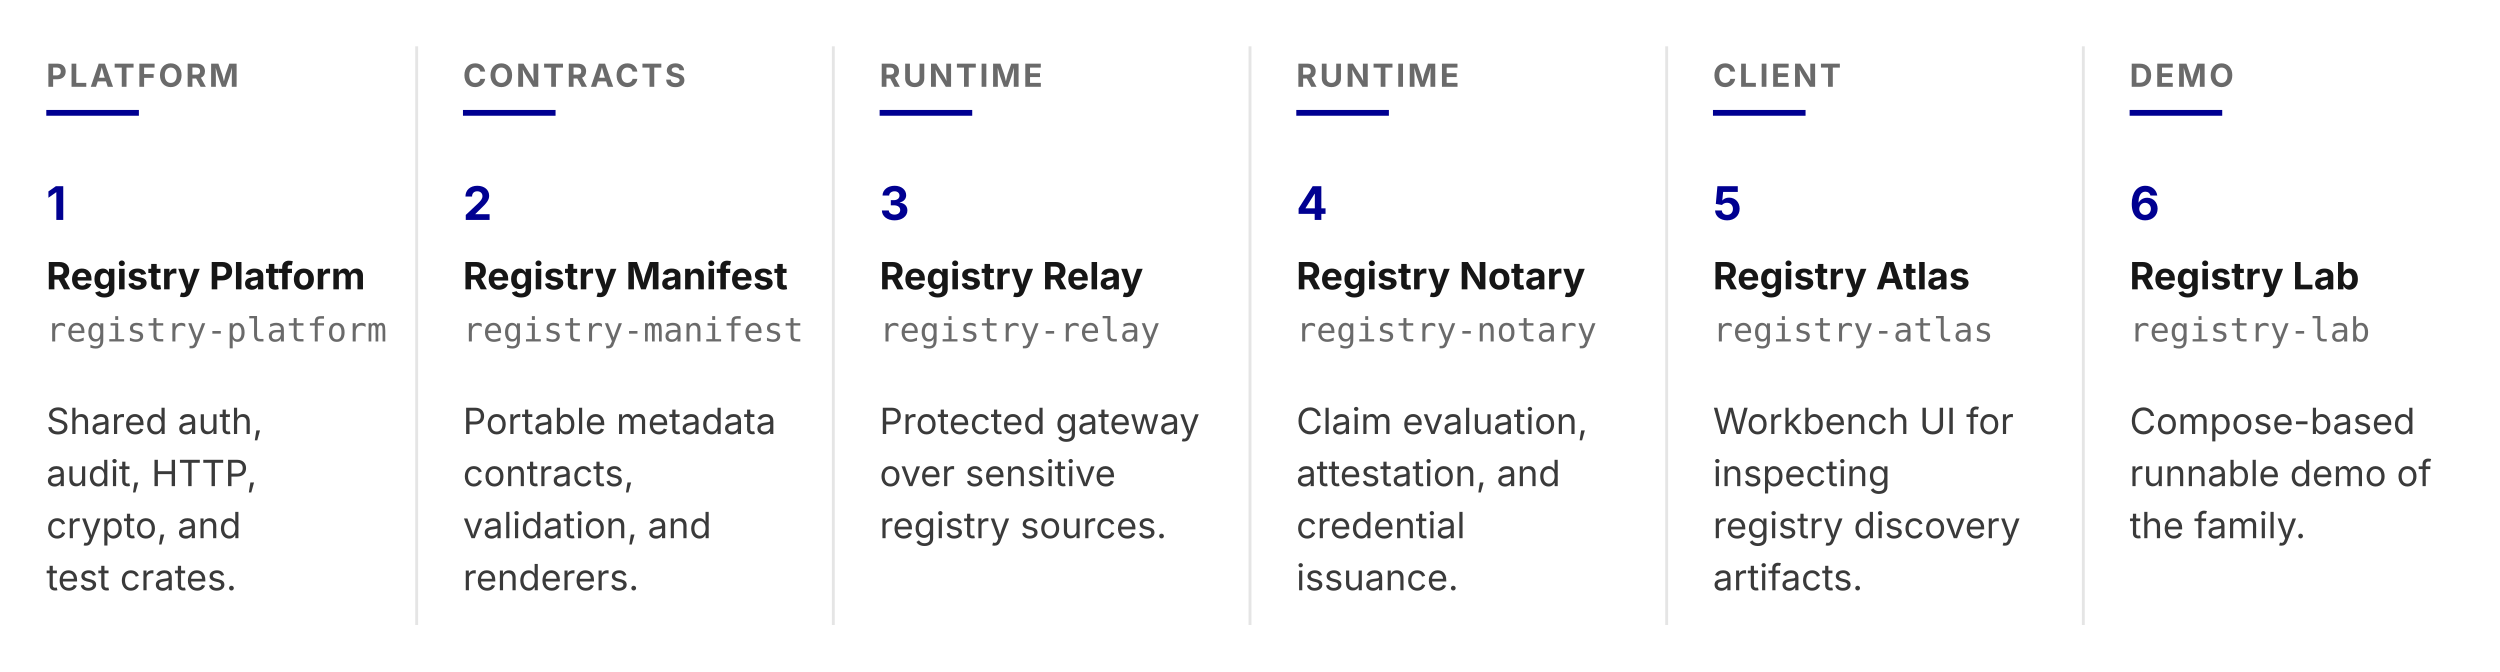
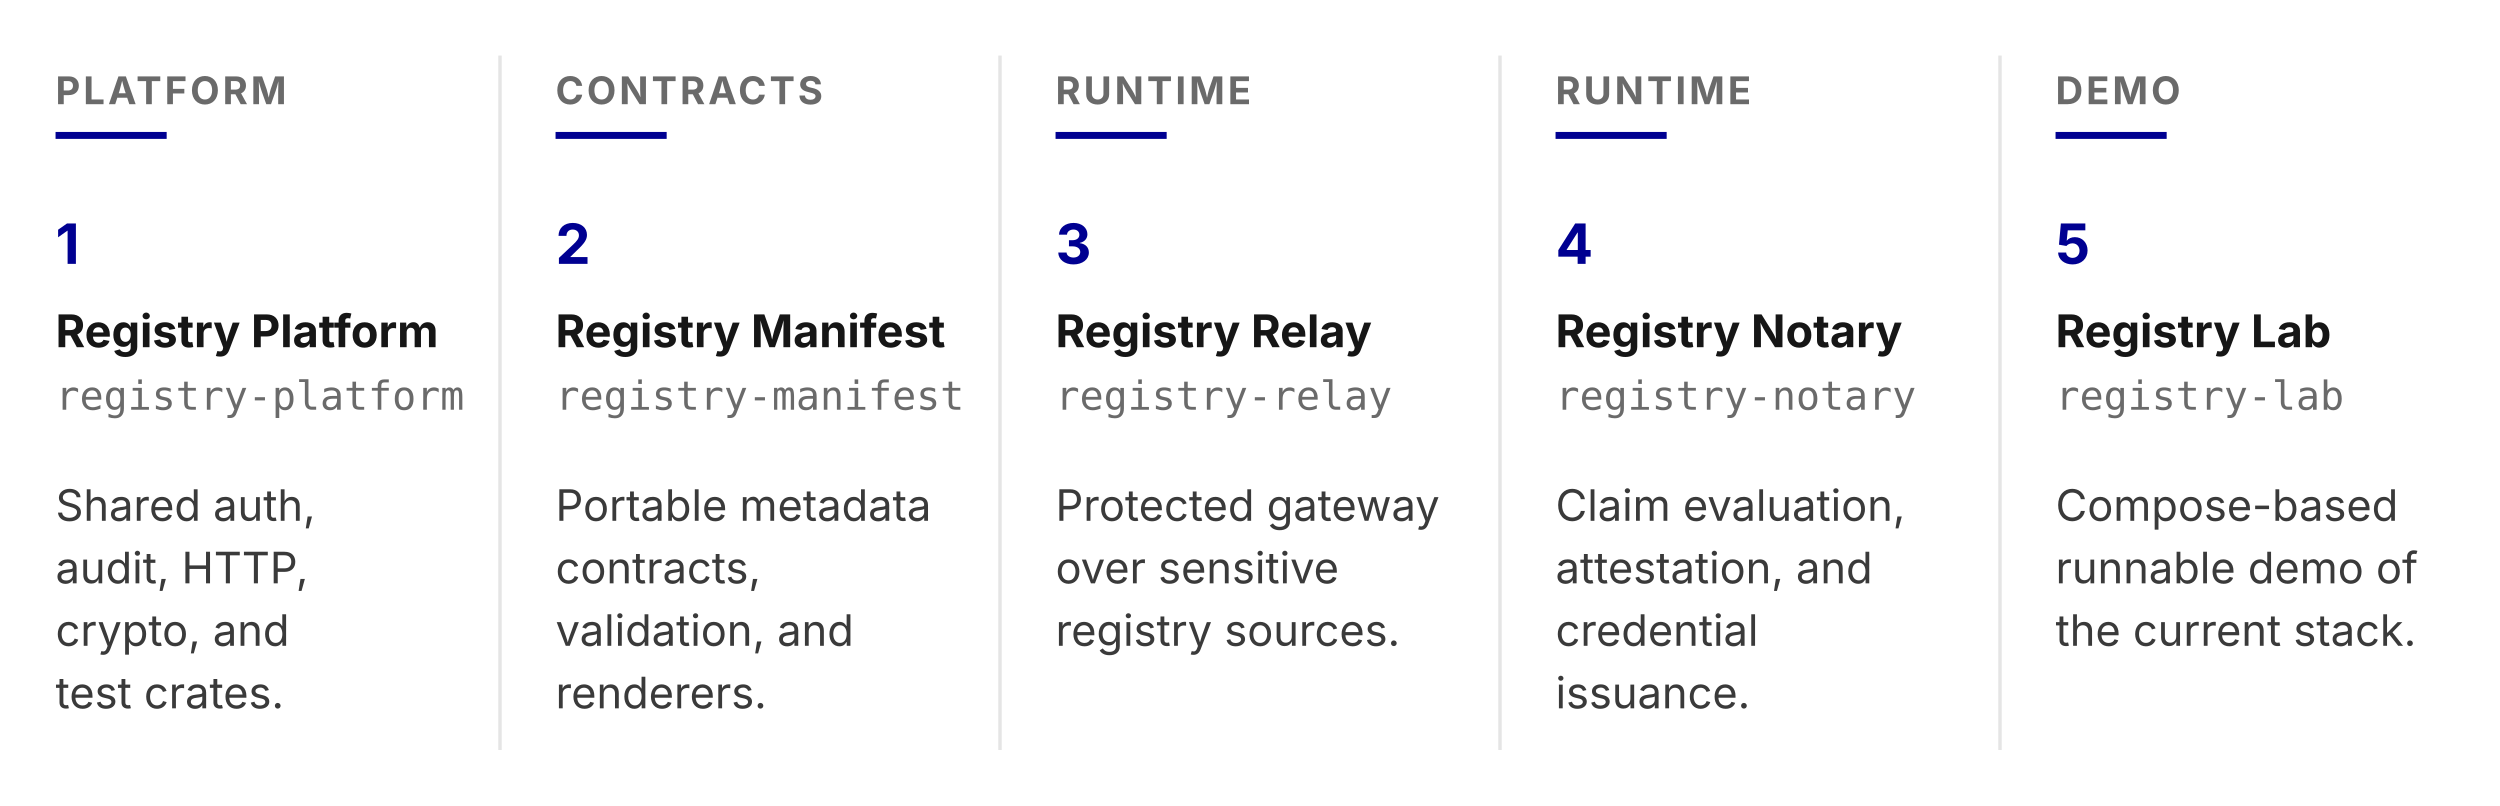
- <svg xmlns="http://www.w3.org/2000/svg" viewBox="0 0 864 232" role="img" font-family="'Public Sans', system-ui, -apple-system, BlinkMacSystemFont, sans-serif" text-rendering="geometricPrecision">
+ <svg xmlns="http://www.w3.org/2000/svg" viewBox="0 0 720 232" role="img" font-family="'Public Sans', system-ui, -apple-system, BlinkMacSystemFont, sans-serif" text-rendering="geometricPrecision">
  <g stroke="#e5e5e5" stroke-width="1">
    <line x1="144" y1="16" x2="144" y2="216" />
    <line x1="288" y1="16" x2="288" y2="216" />
    <line x1="432" y1="16" x2="432" y2="216" />
    <line x1="576" y1="16" x2="576" y2="216" />
-     <line x1="720" y1="16" x2="720" y2="216" />
  </g>
  <g fill="#6a6a6a" font-size="11" font-weight="700" letter-spacing="0.08em">
    <text x="16" y="30">PLATFORM</text>
    <text x="160" y="30">CONTRACTS</text>
    <text x="304" y="30">RUNTIME</text>
    <text x="448" y="30">RUNTIME</text>
-     <text x="592" y="30">CLIENT</text>
-     <text x="736" y="30">DEMO</text>
+     <text x="592" y="30">DEMO</text>
  </g>
  <g fill="#000091">
    <rect x="16" y="38" width="32" height="2" />
    <rect x="160" y="38" width="32" height="2" />
    <rect x="304" y="38" width="32" height="2" />
    <rect x="448" y="38" width="32" height="2" />
    <rect x="592" y="38" width="32" height="2" />
-     <rect x="736" y="38" width="32" height="2" />
  </g>
  <g fill="#000091" font-size="16" font-weight="700">
    <text x="16" y="76">1</text>
    <text x="160" y="76">2</text>
    <text x="304" y="76">3</text>
    <text x="448" y="76">4</text>
    <text x="592" y="76">5</text>
-     <text x="736" y="76">6</text>
  </g>
  <g fill="#161616" font-size="13" font-weight="700">
    <text x="16" y="100">Registry Platform</text>
    <text x="160" y="100">Registry Manifest</text>
    <text x="304" y="100">Registry Relay</text>
    <text x="448" y="100">Registry Notary</text>
-     <text x="592" y="100">Registry Atlas</text>
-     <text x="736" y="100">Registry Lab</text>
+     <text x="592" y="100">Registry Lab</text>
  </g>
  <g fill="#6a6a6a" font-size="11.5" font-family="'IBM Plex Mono', ui-monospace, SFMono-Regular, monospace">
    <text x="16" y="118">registry-platform</text>
    <text x="160" y="118">registry-manifest</text>
    <text x="304" y="118">registry-relay</text>
    <text x="448" y="118">registry-notary</text>
-     <text x="592" y="118">registry-atlas</text>
-     <text x="736" y="118">registry-lab</text>
+     <text x="592" y="118">registry-lab</text>
  </g>
  <g fill="#3a3a3a" font-size="12.5">
    <text x="16" y="150">Shared auth,</text>
    <text x="16" y="168">audit, HTTP,</text>
    <text x="16" y="186">crypto, and</text>
    <text x="16" y="204">test crates.</text>
    <text x="160" y="150">Portable metadata</text>
    <text x="160" y="168">contracts,</text>
    <text x="160" y="186">validation, and</text>
    <text x="160" y="204">renderers.</text>
    <text x="304" y="150">Protected gateway</text>
    <text x="304" y="168">over sensitive</text>
    <text x="304" y="186">registry sources.</text>
    <text x="448" y="150">Claim evaluation,</text>
    <text x="448" y="168">attestation, and</text>
    <text x="448" y="186">credential</text>
    <text x="448" y="204">issuance.</text>
-     <text x="592" y="150">Workbench UI for</text>
-     <text x="592" y="168">inspecting</text>
-     <text x="592" y="186">registry discovery</text>
-     <text x="592" y="204">artifacts.</text>
-     <text x="736" y="150">Compose-based</text>
-     <text x="736" y="168">runnable demo of</text>
-     <text x="736" y="186">the family.</text>
+     <text x="592" y="150">Compose-based</text>
+     <text x="592" y="168">runnable demo of</text>
+     <text x="592" y="186">the current stack.</text>
  </g>
</svg>
